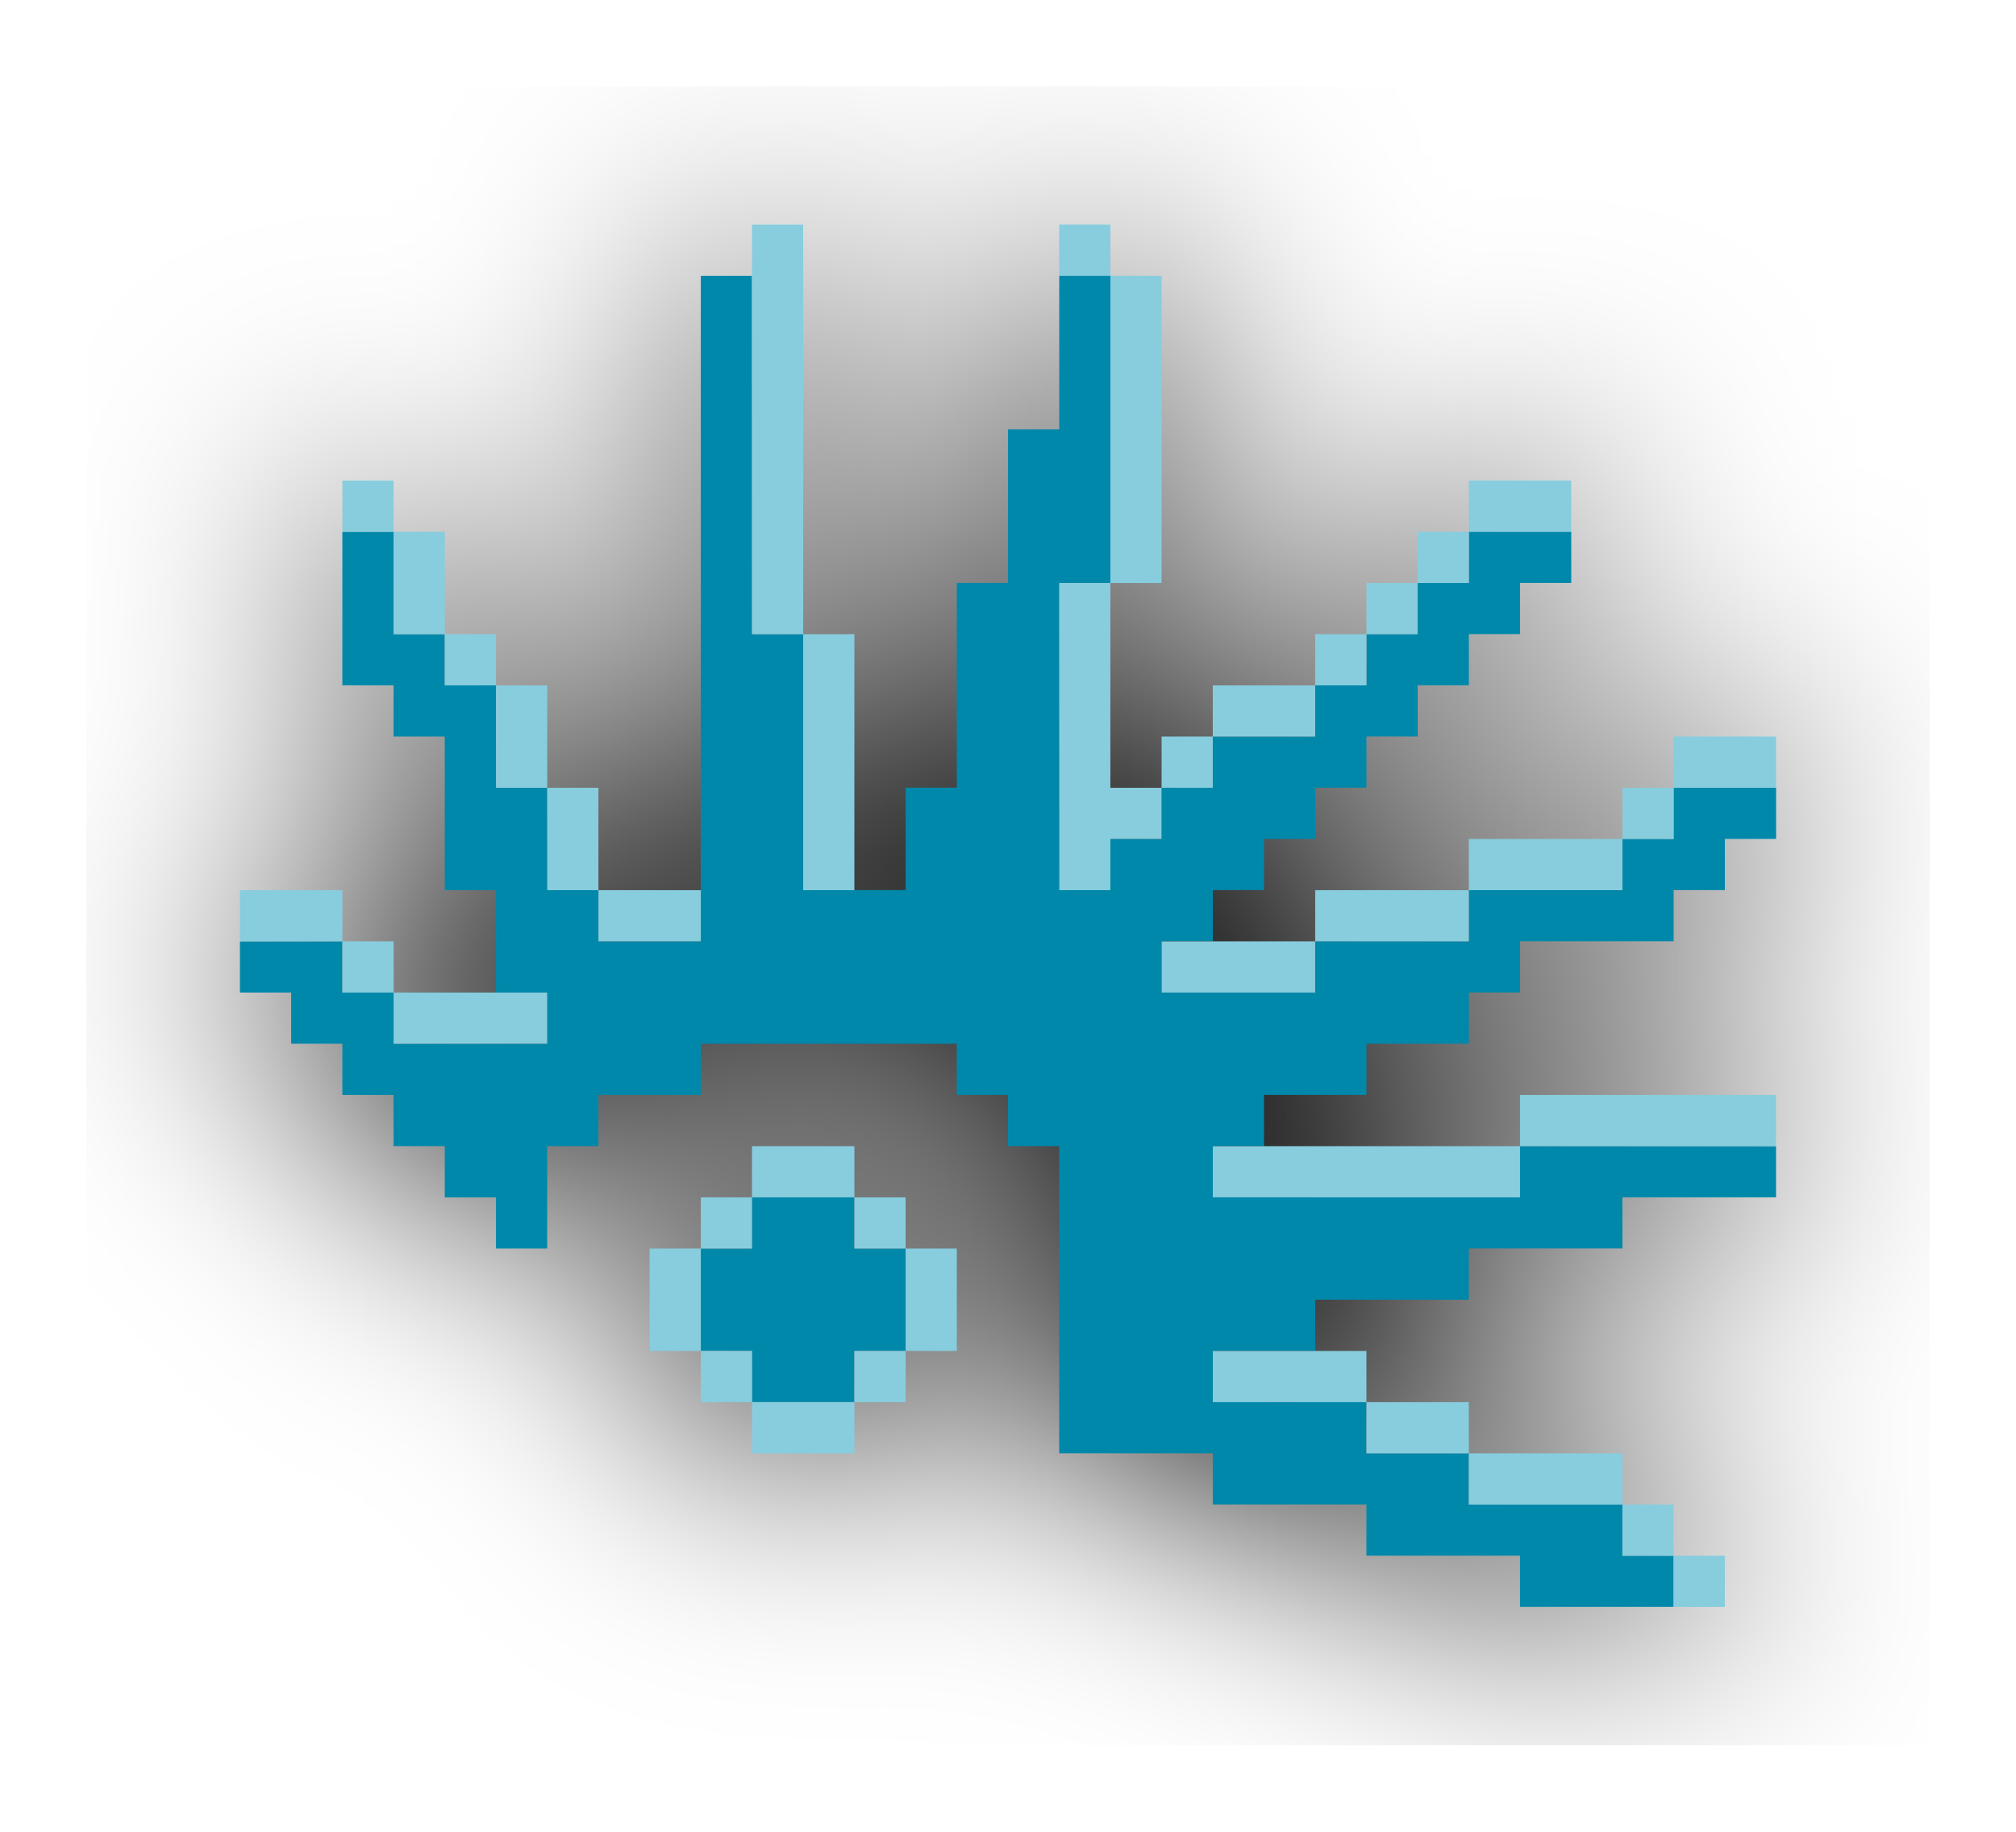
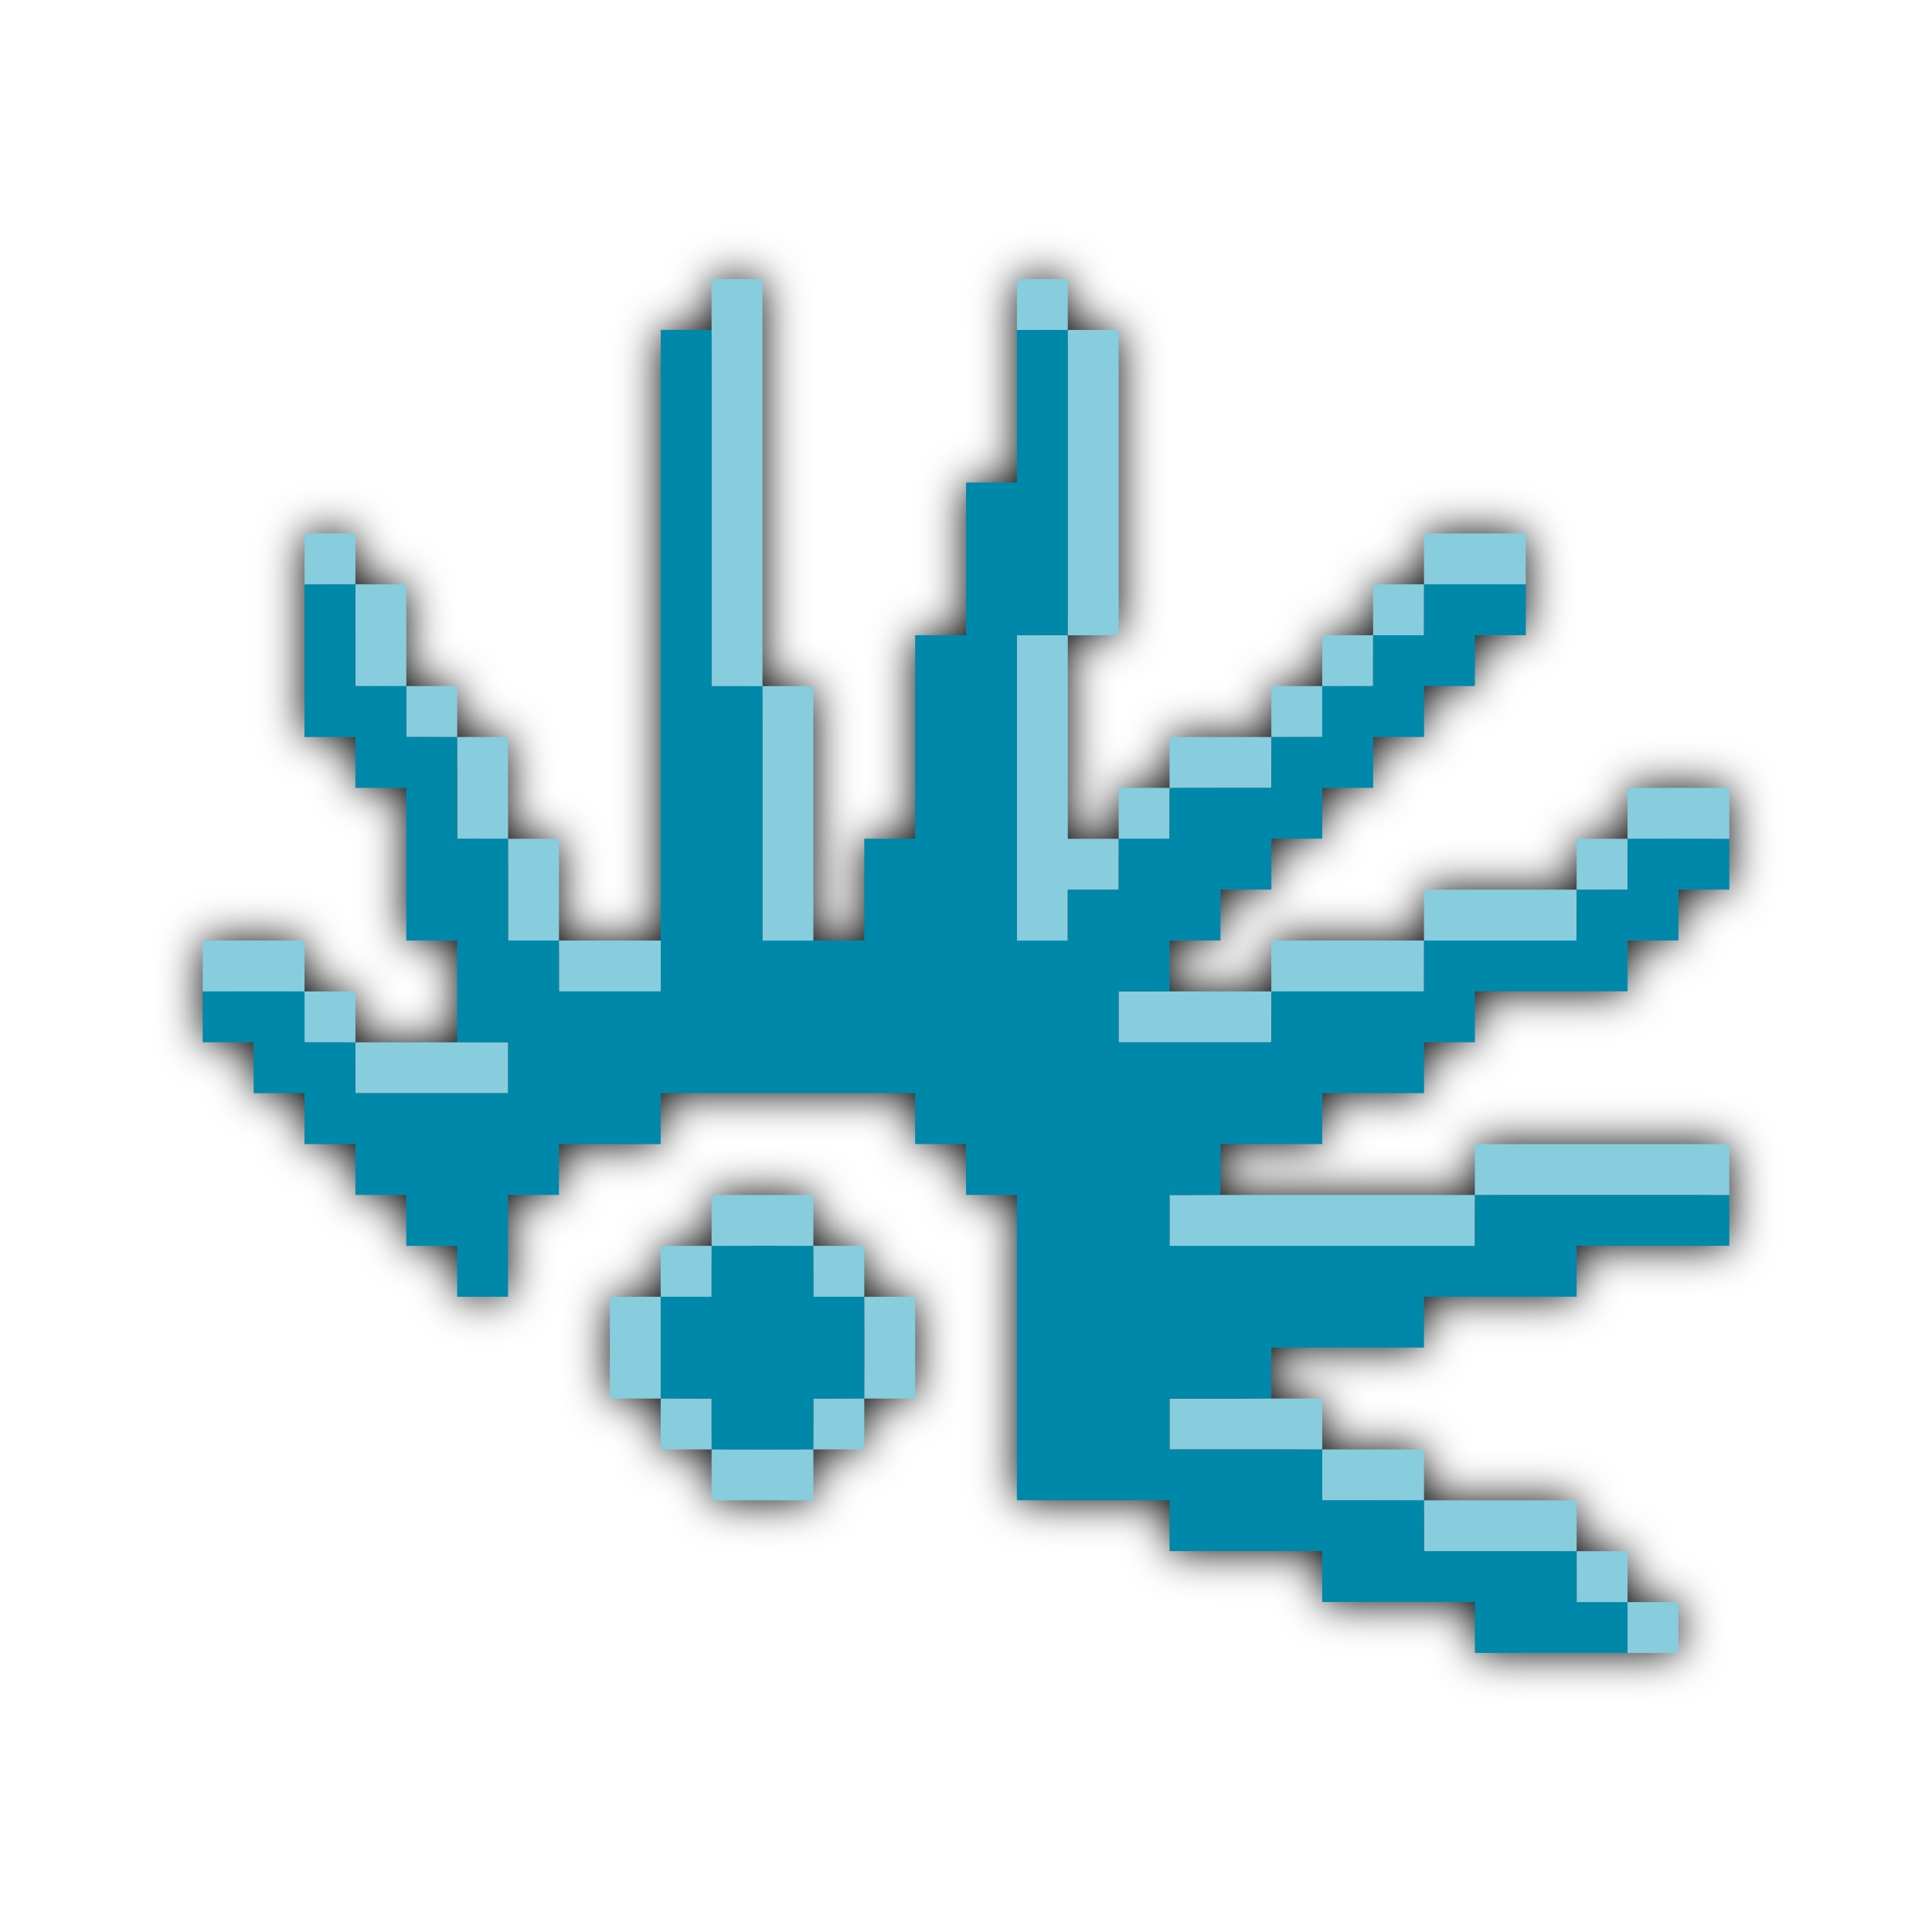
- <svg xmlns="http://www.w3.org/2000/svg" width="93.334" height="84.8" viewBox="0 0 93.334 84.8" id="svg6650" version="1.1">
+ <svg xmlns="http://www.w3.org/2000/svg" width="90" height="90" viewBox="0 0 90 90" id="svg6650" version="1.1">
  <defs id="defs6652">
-     <filter style="color-interpolation-filters:sRGB" id="filter6597">
-       <feFlood flood-opacity="1" flood-color="rgb(0,0,0)" result="flood" id="feFlood6599" />
-       <feComposite in="flood" in2="SourceGraphic" operator="in" result="composite1" id="feComposite6601" />
-       <feGaussianBlur in="composite1" stdDeviation="6" result="blur" id="feGaussianBlur6603" />
-       <feOffset dx="0" dy="0" result="offset" id="feOffset6605" />
-       <feComposite in="SourceGraphic" in2="offset" operator="over" result="composite2" id="feComposite6607" />
+     <filter style="color-interpolation-filters:sRGB" id="filter4231">
+       <feFlood flood-opacity="1" flood-color="rgb(0,0,0)" result="flood" id="feFlood4233" />
+       <feComposite in="flood" in2="SourceGraphic" operator="in" result="composite1" id="feComposite4235" />
+       <feGaussianBlur in="composite1" stdDeviation="1" result="blur" id="feGaussianBlur4237" />
+       <feOffset dx="0" dy="0" result="offset" id="feOffset4239" />
+       <feComposite in="SourceGraphic" in2="offset" operator="over" result="composite2" id="feComposite4241" />
    </filter>
  </defs>
-   <g id="layer1" transform="translate(606.667,150.0378)">
-     <g id="g5970" transform="translate(-1263.666,-1279.184)" style="display:inline;filter:url(#filter6597)">
+   <g id="layer1" transform="translate(606.667,155.2378)">
+     <g id="g5970" transform="translate(-1265.332,-1281.784)" style="display:inline;filter:url(#filter4231)">
      <path id="rect5114" d="m 689.443,1141.916 0,0 0,16.592 0,11.852 0,2.37 -2.371,0 -2.37,0 0,-2.37 -2.371,0 0,-4.741 -2.37,0 0,-4.741 -2.371,0 0,-2.371 -2.37,0 0,-4.741 -2.371,0 0,7.112 2.371,0 0,2.37 2.37,0 0,7.112 2.371,0 0,4.741 2.37,0 0,2.371 -2.37,0 -2.371,0 -2.37,0 0,-2.371 -2.371,0 0,-2.371 -4.741,0 0,2.371 2.371,0 0,2.37 2.37,0 0,2.371 2.371,0 0,2.371 2.37,0 0,2.37 2.371,0 0,2.371 2.37,0 0,-4.741 2.371,0 0,-2.371 2.37,0 2.371,0 0,-2.371 11.851,0 0,2.37 2.371,0 0,2.371 2.371,0 0,14.222 7.111,0 0,2.37 7.112,0 0,2.371 7.111,0 0,2.37 7.112,0 0,-2.37 -2.371,0 0,-2.371 -7.111,0 0,-2.37 -4.741,0 0,-2.371 -7.112,0 0,-2.37 4.741,0 0,-2.371 7.112,0 0,-2.37 7.111,0 0,-2.371 7.112,0 0,-2.37 -11.852,0 0,2.37 -2.37,0 -11.852,0 0,-2.37 2.371,0 0,-2.371 2.37,0 2.371,0 0,-2.37 2.37,0 2.371,0 0,-2.371 2.37,0 0,-2.371 7.112,0 0,-2.37 2.37,0 0,-2.371 2.371,0 0,-2.37 -4.741,0 0,2.37 -2.371,0 0,2.371 -4.741,0 -2.37,0 0,2.37 -2.371,0 -2.37,0 -2.371,0 0,2.371 -2.37,0 -2.371,0 -2.37,0 0,-2.371 2.37,0 0,-2.37 2.371,0 0,-2.371 2.37,0 0,-2.37 2.371,0 0,-2.371 2.37,0 0,-2.37 2.371,0 0,-2.371 2.37,0 0,-2.37 2.371,0 0,-2.371 -2.371,0 -2.37,0 0,2.371 -2.371,0 0,2.37 -2.37,0 0,2.371 -2.371,0 0,2.37 -4.741,0 0,2.371 -2.37,0 0,2.37 -2.371,0 0,2.371 -2.37,0 0,-4.741 0,-4.741 0,-4.741 2.37,0 0,-7.112 0,-7.111 -2.37,0 0,7.111 -2.371,0 0,7.112 -2.371,0 0,4.741 0,4.741 -2.37,0 0,4.741 -4.741,0 0,-11.852 -2.371,0 0,-16.592 -2.37,0 z m 2.37,42.667 0,2.371 -2.37,0 0,4.741 2.37,0 0,2.37 4.741,0 0,-2.37 2.371,0 0,-4.741 -2.371,0 0,-2.371 -4.741,0 z" style="color:#000000;clip-rule:nonzero;display:inline;overflow:visible;visibility:visible;opacity:1;isolation:auto;mix-blend-mode:normal;color-interpolation:sRGB;color-interpolation-filters:linearRGB;solid-color:#000000;solid-opacity:1;fill:#0088aa;fill-opacity:1;fill-rule:nonzero;stroke:none;stroke-width:2.2;stroke-linecap:round;stroke-linejoin:miter;stroke-miterlimit:4;stroke-dasharray:none;stroke-dashoffset:0;stroke-opacity:1;color-rendering:auto;image-rendering:auto;shape-rendering:auto;text-rendering:auto;enable-background:accumulate" />
      <path id="rect5114-8" d="m 691.813,1139.546 0,2.37 2.371,0 0,-2.37 -2.371,0 z m 14.223,0 0,2.37 2.37,0 0,-2.37 -2.37,0 z m -14.223,2.371 0,2.37 0,2.371 0,2.37 0,2.371 0,2.37 0,2.371 0,2.37 2.371,0 0,-2.37 0,-2.371 0,-2.37 0,-2.371 0,-2.37 0,-2.371 0,-2.37 -2.371,0 z m 2.371,16.592 0,2.371 0,2.37 0,2.371 0,2.37 0,2.371 2.37,0 0,-2.371 0,-2.37 0,-2.371 0,-2.37 0,-2.371 -2.37,0 z m 14.222,-16.592 0,2.37 0,2.371 0,2.37 0,2.371 0,2.37 0,2.371 2.371,0 0,-2.371 0,-2.37 0,-2.371 0,-2.37 0,-2.371 0,-2.37 -2.371,0 z m 0,14.222 -2.37,0 0,2.37 0,2.371 0,2.37 0,2.371 0,2.37 0,2.371 2.37,0 0,-2.371 2.371,0 0,-2.37 -2.371,0 0,-2.371 0,-2.37 0,-2.371 0,-2.37 z m 2.371,9.481 2.37,0 0,-2.371 -2.37,0 0,2.371 z m 2.37,-2.371 2.371,0 2.37,0 0,-2.37 -2.37,0 -2.371,0 0,2.37 z m 4.741,-2.37 2.371,0 0,-2.371 -2.371,0 0,2.371 z m 2.371,-2.371 2.37,0 0,-2.37 -2.37,0 0,2.37 z m 2.37,-2.37 2.371,0 0,-2.371 -2.371,0 0,2.371 z m 2.371,-2.371 2.37,0 2.371,0 0,-2.37 -2.371,0 -2.37,0 0,2.37 z m -52.149,-2.37 0,2.37 2.371,0 0,-2.37 -2.371,0 z m 2.371,2.37 0,2.371 0,2.37 2.37,0 0,-2.37 0,-2.371 -2.37,0 z m 2.37,4.741 0,2.371 2.371,0 0,-2.371 -2.371,0 z m 2.371,2.371 0,2.37 0,2.371 2.37,0 0,-2.371 0,-2.37 -2.37,0 z m 2.37,4.741 0,2.37 0,2.371 2.371,0 0,-2.371 0,-2.37 -2.371,0 z m 2.371,4.741 0,2.37 2.37,0 2.371,0 0,-2.37 -2.371,0 -2.37,0 z m 49.778,-7.112 0,2.371 2.37,0 2.371,0 0,-2.371 -2.371,0 -2.37,0 z m 0,2.371 -2.371,0 0,2.37 2.371,0 0,-2.37 z m -2.371,2.37 -2.37,0 -2.371,0 -2.37,0 0,2.371 2.37,0 2.371,0 2.37,0 0,-2.371 z m -7.111,2.371 -2.371,0 -2.37,0 -2.371,0 0,2.37 2.371,0 2.37,0 2.371,0 0,-2.37 z m -7.112,2.37 -2.37,0 -2.371,0 -2.37,0 0,2.371 2.37,0 2.371,0 2.37,0 0,-2.371 z m -49.778,-2.37 0,2.37 2.371,0 2.37,0 0,-2.37 -2.37,0 -2.371,0 z m 4.741,2.37 0,2.371 2.371,0 0,-2.371 -2.371,0 z m 2.371,2.371 0,2.37 2.37,0 2.371,0 2.37,0 0,-2.37 -2.37,0 -2.371,0 -2.37,0 z m 52.148,4.741 0,2.371 11.852,0 0,-2.371 -11.852,0 z m 0,2.371 -14.222,0 0,2.37 14.222,0 0,-2.37 z m -35.556,0 0,2.37 2.371,0 2.37,0 0,-2.37 -2.37,0 -2.371,0 z m 4.741,2.37 0,2.371 2.371,0 0,-2.371 -2.371,0 z m 2.371,2.371 0,2.37 0,2.371 2.37,0 0,-2.371 0,-2.37 -2.37,0 z m 0,4.741 -2.371,0 0,2.37 2.371,0 0,-2.37 z m -2.371,2.37 -2.37,0 -2.371,0 0,2.371 2.371,0 2.37,0 0,-2.371 z m -4.741,0 0,-2.37 -2.37,0 0,2.37 2.37,0 z m -2.37,-2.37 0,-2.371 0,-2.37 -2.371,0 0,2.37 0,2.371 2.371,0 z m 0,-4.741 2.37,0 0,-2.371 -2.37,0 0,2.371 z m 23.704,4.741 0,2.37 7.112,0 0,-2.37 -7.112,0 z m 7.112,2.37 0,2.371 4.741,0 0,-2.371 -4.741,0 z m 4.741,2.371 0,2.37 7.111,0 0,-2.37 -7.111,0 z m 7.111,2.37 0,2.371 2.371,0 0,-2.371 -2.371,0 z m 2.371,2.371 0,2.37 2.37,0 0,-2.37 -2.37,0 z" style="color:#000000;clip-rule:nonzero;display:inline;overflow:visible;visibility:visible;opacity:1;isolation:auto;mix-blend-mode:normal;color-interpolation:sRGB;color-interpolation-filters:linearRGB;solid-color:#000000;solid-opacity:1;fill:#87cdde;fill-opacity:1;fill-rule:nonzero;stroke:none;stroke-width:2.2;stroke-linecap:round;stroke-linejoin:miter;stroke-miterlimit:4;stroke-dasharray:none;stroke-dashoffset:0;stroke-opacity:1;color-rendering:auto;image-rendering:auto;shape-rendering:auto;text-rendering:auto;enable-background:accumulate" />
    </g>
  </g>
</svg>
